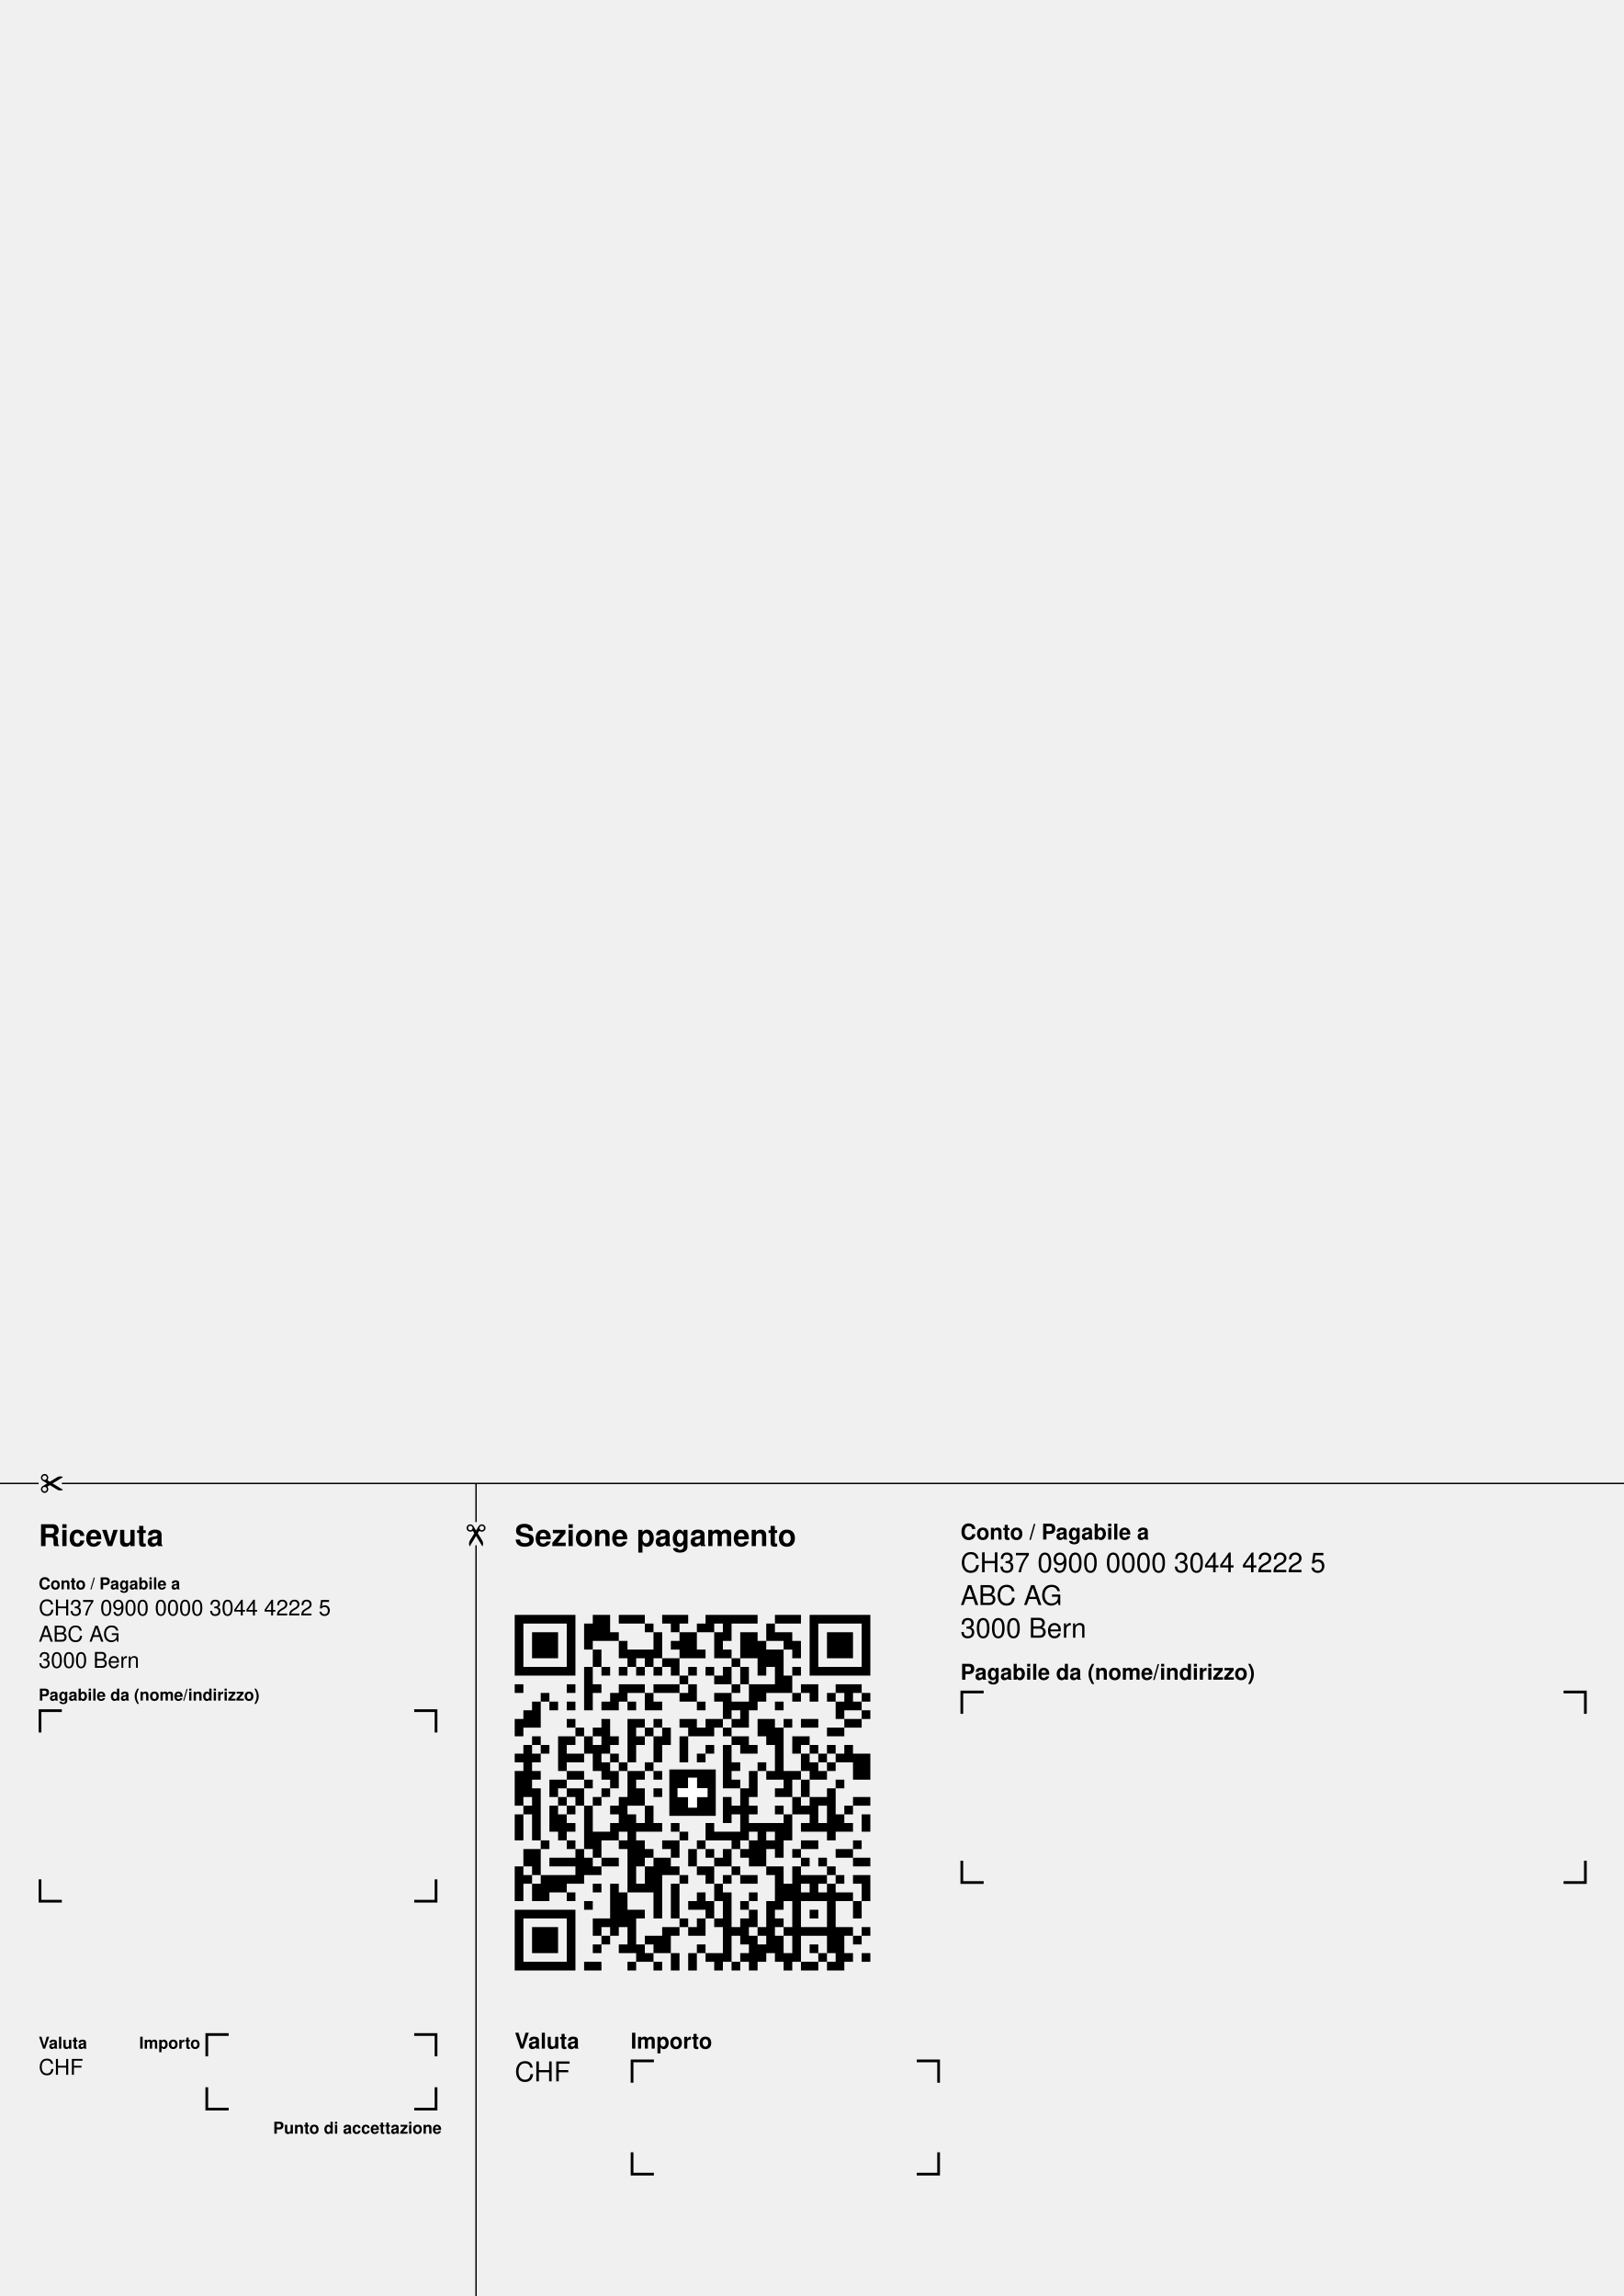
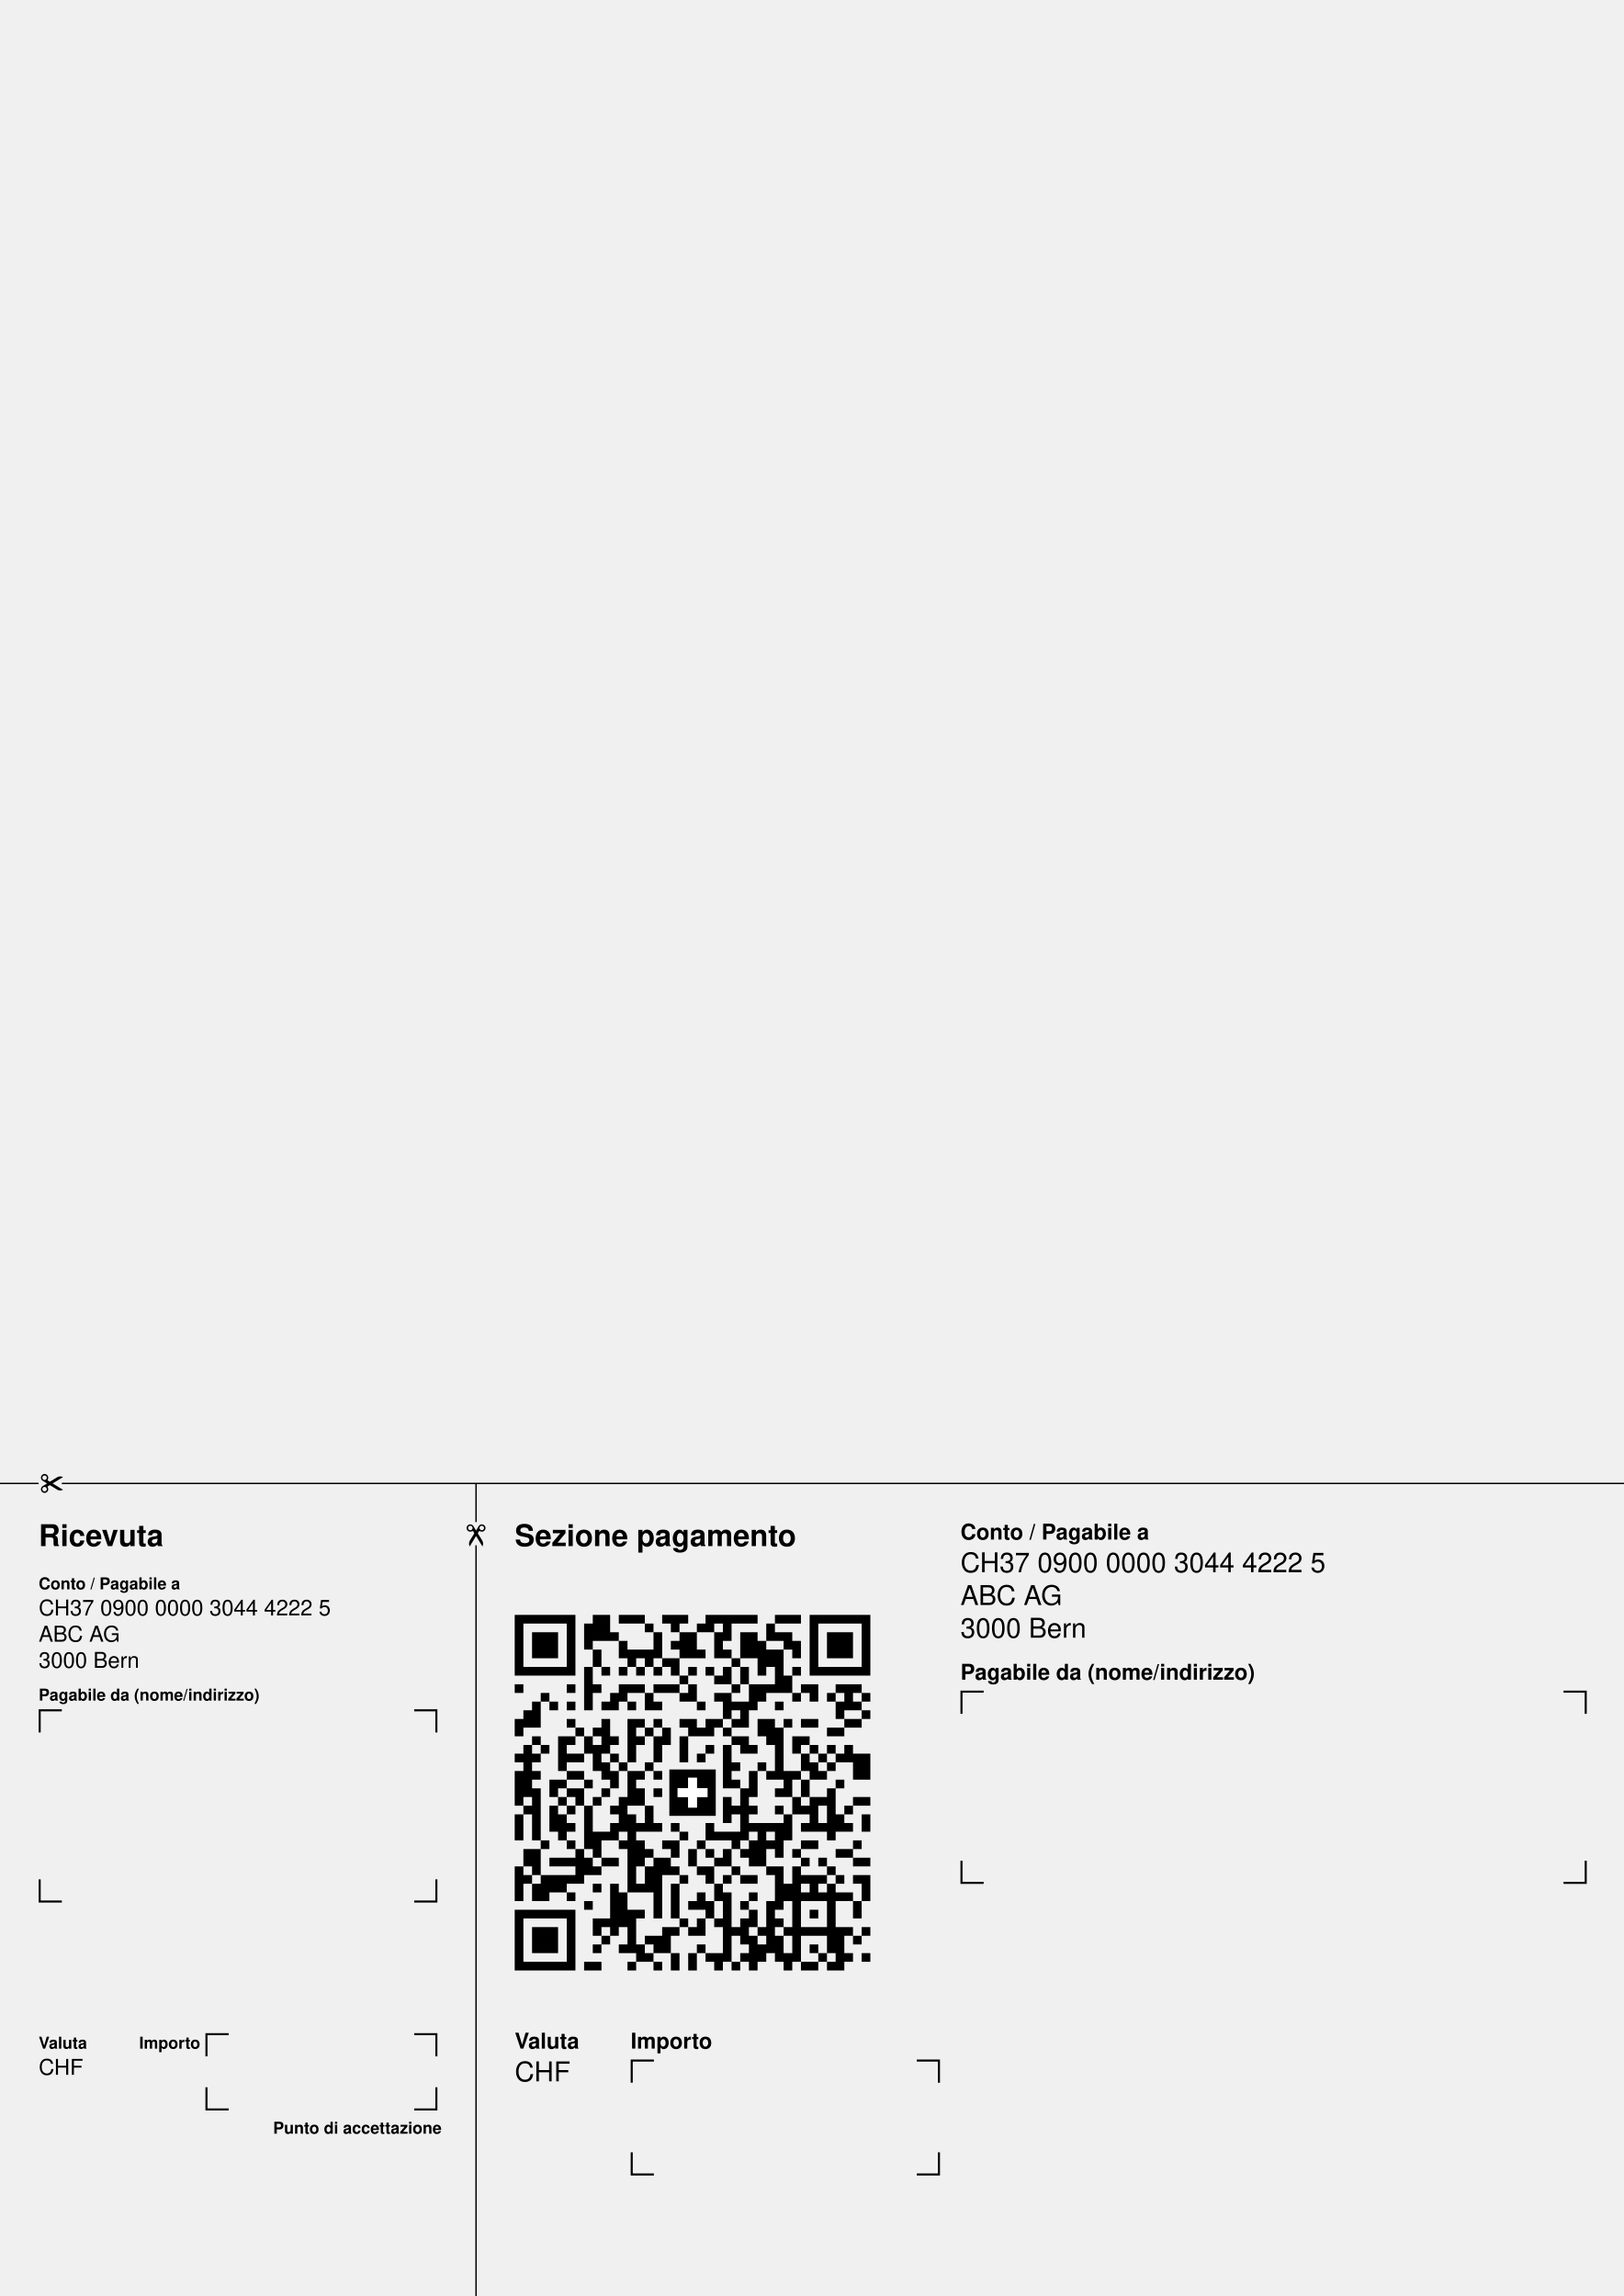
<svg xmlns="http://www.w3.org/2000/svg" width="210mm" height="297mm" version="1.1" viewBox="0 0 595.276 841.89">
  <g font-family="Helvetica,Arial" transform="translate(0 841.89)">
    <g transform="translate(188.702 -119.367) scale(3.18)">
      <path d="M0,-41h7v1h-7zm9,0h2v3h-2zm3,0h3v1h-3zm5,0h3v1h-3zm5,0h6v1h-6zm8,0h3v1h-3z m4,0h7v1h-7zm-34,1h1v6h-1zm6,0h1v6h-1zm2,0h1v3h-1zm7,0h1v1h-1zm3,0h1v1h-1z m3,0h2v1h-2zm3,0h1v2h-1zm5,0h1v2h-1zm5,0h1v6h-1zm6,0h1v6h-1zm-38,1h3v3h-3z m9,0h1v1h-1zm5,0h1v3h-1zm3,0h2v3h-2zm4,0h1v3h-1zm3,0h2v3h-2zm4,0h2v1h-2z m6,0h3v3h-3zm-24,1h1v2h-1zm6,0h1v1h-1zm10,0h1v4h-1zm3,0h2v1h-2zm-22,1h1v2h-1z m4,0h3v1h-3zm8,0h1v1h-1zm3,0h1v1h-1zm5,0h2v2h-2zm3,0h1v1h-1zm-19,1h1v1h-1z m2,0h1v1h-1zm2,0h2v1h-2zm8,0h1v1h-1zm-24,1h5v1h-5zm7,0h1v5h-1zm2,0h1v1h-1z m2,0h1v1h-1zm2,0h1v1h-1zm2,0h1v1h-1zm2,0h1v1h-1zm2,0h1v1h-1zm2,0h1v1h-1z m2,0h1v2h-1zm2,0h1v2h-1zm4,0h1v3h-1zm2,0h1v1h-1zm3,0h5v1h-5zm-16,1h1v1h-1z m4,0h1v1h-1zm8,0h1v2h-1zm-31,1h1v1h-1zm6,0h1v1h-1zm3,0h1v1h-1zm3,0h3v1h-3z m4,0h3v1h-3zm4,0h1v2h-1zm5,0h1v1h-1zm2,0h2v2h-2zm2,0h1v1h-1zm4,0h2v1h-2z m4,0h3v1h-3zm-34,1h1v1h-1zm8,0h2v1h-2zm4,0h1v2h-1zm4,0h1v1h-1zm4,0h2v1h-2z m9,0h1v1h-1zm2,0h1v1h-1zm2,0h1v1h-1zm2,0h1v2h-1zm2,0h1v1h-1zm-38,1h1v3h-1z m2,0h1v1h-1zm2,0h1v1h-1zm4,0h2v1h-2zm3,0h1v1h-1zm3,0h1v1h-1zm5,0h1v1h-1z m3,0h4v1h-4zm6,0h1v1h-1zm7,0h1v2h-1zm2,0h1v1h-1zm-38,1h1v2h-1zm23,0h1v1h-1z m2,0h1v2h-1zm14,0h1v1h-1zm-40,1h1v2h-1zm6,0h1v1h-1zm4,0h1v4h-1zm3,0h1v5h-1z m1,0h1v1h-1zm2,0h1v1h-1zm3,0h2v1h-2zm3,0h2v1h-2zm3,0h1v1h-1zm3,0h2v2h-2z m3,0h1v1h-1zm2,0h2v1h-2zm5,0h2v1h-2zm-31,1h1v1h-1zm2,0h1v1h-1zm6,0h1v1h-1z m2,0h1v2h-1zm3,0h3v1h-3zm4,0h1v1h-1zm6,0h1v6h-1zm6,0h2v1h-2zm-34,1h1v1h-1z m3,-0h1v4h-1zm1,0h1v1h-1zm2,0h1v2h-1zm3,0h1v1h-1zm3,0h1v1h-1zm2,0h1v3h-1z m3,0h1v3h-1zm6,0h2v1h-2zm4,0h1v1h-1zm3,0h2v1h-2zm-31,1h1v6h-1zm2,0h1v1h-1z m6,-0h1v3h-1zm13,0h1v1h-1zm2,0h1v5h-1zm2,0h2v1h-2zm6,0h1v1h-1zm2,0h1v1h-1z m2,0h1v1h-1zm2,0h1v2h-1zm-38,1h1v1h-1zm2,0h1v1h-1zm4,0h2v1h-2zm5,0h1v1h-1z m10,0h1v1h-1zm12,-0h1v2h-1zm2,0h1v1h-1zm2,0h1v1h-1zm2,0h2v3h-2zm-29,1h1v2h-1z m2,-0h1v1h-1zm3,0h1v1h-1zm10,0h1v1h-1zm3,0h1v1h-1zm6,0h1v2h-1zm2,-0h1v1h-1z m-36,1h1v4h-1zm2,0h1v1h-1zm4,0h2v1h-2zm5,0h1v2h-1zm2,-0h1v4h-1zm1,0h1v1h-1z m2,0h1v1h-1zm11,-0h1v3h-1zm2,0h1v1h-1zm2,-0h1v3h-1zm1,0h1v1h-1zm3,0h1v1h-1z m-31,1h2v1h-2zm4,0h1v1h-1zm17,0h1v1h-1zm8,-0h1v2h-1zm4,0h1v1h-1zm-35,1h1v6h-1z m2,-0h1v1h-1zm2,0h2v1h-2zm4,0h1v1h-1zm4,0h1v2h-1zm2,0h1v1h-1zm10,0h1v6h-1z m4,-0h1v1h-1zm6,0h1v6h-1zm-31,1h1v1h-1zm2,0h1v1h-1zm2,0h1v1h-1zm3,0h1v4h-1z m12,0h1v3h-1zm8,0h1v2h-1zm2,0h1v4h-1zm1,0h1v1h-1zm4,0h2v1h-2zm-38,1h1v1h-1z m3,0h1v3h-1zm2,0h1v1h-1zm2,0h1v5h-1zm3,0h1v1h-1zm4,0h1v3h-1zm10,0h1v1h-1z m2,0h1v1h-1zm3,0h1v1h-1zm3,0h1v1h-1zm5,0h1v1h-1zm-38,1h1v3h-1zm5,0h1v3h-1z m8,0h1v9h-1zm18,0h1v3h-1zm6,0h1v2h-1zm3,0h1v2h-1zm-34,1h1v1h-1zm5,0h1v2h-1z m3,0h1v1h-1zm2,0h1v1h-1zm2,0h1v1h-1zm4,0h1v2h-1zm5,0h4v1h-4zm6,0h1v1h-1z m2,0h1v1h-1zm3,0h1v1h-1zm-29,1h1v3h-1zm1,0h1v1h-1zm9,0h1v1h-1zm4,0h3v1h-3z m5,0h1v4h-1zm2,0h1v3h-1zm-27,1h1v1h-1zm3,0h1v1h-1zm6,0h1v1h-1zm2,0h1v3h-1z m3,0h2v1h-2zm4,0h1v1h-1zm4,0h1v1h-1zm2,0h1v3h-1zm2,0h1v1h-1zm4,0h2v1h-2z m6,0h1v1h-1zm-38,1h2v2h-2zm6,0h1v4h-1zm8,0h1v1h-1zm3,0h1v1h-1zm2,0h1v2h-1z m2,0h1v1h-1zm2,0h1v2h-1zm2,0h1v1h-1zm6,0h1v1h-1zm5,0h2v1h-2zm-33,1h3v1h-3z m4,0h1v2h-1zm2,0h2v1h-2zm6,0h1v7h-1zm1,0h1v2h-1zm6,0h1v1h-1zm10,0h1v1h-1z m2,0h1v1h-1zm4,0h2v1h-2zm-39,1h1v4h-1zm2,0h1v1h-1zm7,0h1v1h-1zm6,0h1v3h-1z m3,0h1v1h-1zm3,0h2v1h-2zm4,0h1v1h-1zm4,0h2v1h-2zm3,0h1v11h-1zm4,0h1v1h-1z m-35,1h1v1h-1zm2,0h3v2h-3zm3,0h1v1h-1zm13,0h1v1h-1zm3,0h1v1h-1zm2,0h1v1h-1z m2,0h2v1h-2zm4,0h1v4h-1zm3,-0h3v1h-3zm4,0h1v1h-1zm2,0h2v1h-2zm-37,1h1v2h-1z m7,0h1v1h-1zm2,0h1v6h-1zm3,-0h1v1h-1zm4,0h1v4h-1zm5,-0h1v2h-1zm8,0h1v2h-1z m3,0h1v2h-1zm2,0h1v8h-1zm4,0h1v2h-1zm-37,1h1v1h-1zm3,0h1v1h-1zm6,0h1v4h-1z m9,0h1v2h-1zm3,0h1v8h-1zm3,0h1v1h-1zm6,0h1v1h-1zm2,0h1v1h-1zm2,0h2v1h-2z m-29,1h1v1h-1zm12,0h1v1h-1zm2,0h1v2h-1zm4,0h1v1h-1zm3,0h1v6h-1zm10,0h1v2h-1z m-39,1h7v1h-7zm13,0h1v5h-1zm1,0h1v1h-1zm13,0h1v2h-1zm7,0h1v1h-1zm-34,1h1v6h-1z m6,0h1v6h-1zm3,-0h2v1h-2zm10,0h1v1h-1zm2,0h1v2h-1zm2,-0h1v1h-1zm3,0h1v3h-1z m4,-0h1v1h-1zm-28,1h3v3h-3zm7,-0h1v1h-1zm8,0h1v3h-1zm1,-0h1v1h-1zm2,0h1v1h-1z m5,0h1v1h-1zm3,0h1v1h-1zm3,0h1v1h-1zm2,0h3v1h-3zm4,0h1v5h-1zm1,0h1v1h-1z m2,0h1v1h-1zm-30,1h1v1h-1zm5,0h2v1h-2zm12,0h1v4h-1zm3,0h1v3h-1zm9,0h1v1h-1z m-30,1h1v1h-1zm3,0h1v1h-1zm2,0h1v2h-1zm2,0h1v1h-1zm5,0h1v1h-1zm7,0h1v2h-1z m6,0h1v1h-1zm-19,1h1v1h-1zm3,0h1v2h-1zm2,0h1v2h-1zm2,0h2v1h-2zm4,0h1v1h-1z m5,0h1v2h-1zm4,0h1v1h-1zm3,0h1v1h-1zm2,0h1v1h-1zm-39,1h5v1h-5zm7,0h2v1h-2z m5,0h1v1h-1zm3,0h1v1h-1zm7,0h1v1h-1zm2,0h1v1h-1zm8,0h2v1h-2zm3,0h1v1h-1z" fill="#000000" />
    </g>
    <g transform="translate(188.702 -119.367)">
      <path d="M56.693,-73.701h17.008v17.008h-17.008z" fill="#000000" />
      <path d="M63.543,-70.709h3.307v11.024h-3.307zm-3.858,3.858h11.024v3.307h-11.024z" fill="#ffffff" />
    </g>
    <g transform="translate(188.702 -0)">
      <text x="0" y="-274.976" font-size="11" font-weight="bold">Sezione pagamento</text>
      <text x="0" y="-90.709" font-size="8" font-weight="bold">Valuta</text>
      <text x="0" y="-78.709" font-size="10">CHF</text>
    </g>
    <g transform="translate(231.222 -0)">
      <text x="0" y="-90.709" font-size="8" font-weight="bold">Importo</text>
-       <path d="M0.5,-52.693l0,8.004l8.004,0m96.378,0l8.004,0l0,-8.004m0,-25.512l0,-8.004l-8.004,0m-96.378,0l-8.004,0l0,8.004" stroke="#000000" fill="none" />
+       <path d="M0.375,-52.693l0,8.129l8.129,0m96.378,0l8.129,0l0,-8.129m0,-25.512l0,-8.129l-8.129,0m-96.378,0l-8.129,0l0,8.129" stroke="#000000" stroke-width="0.75" fill="none" />
    </g>
    <g transform="translate(352.12 -0)">
      <text x="0" y="-277.376" font-size="8" font-weight="bold">Conto / Pagabile a</text>
      <text x="0" y="-265.376" font-size="10">CH37 0900 0000 3044 4222 5</text>
      <text x="0" y="-253.376" font-size="10">ABC AG</text>
      <text x="0" y="-241.376" font-size="10">3000 Bern</text>
      <text x="0" y="-225.976" font-size="8" font-weight="bold">Pagabile da (nome/indirizzo)</text>
-       <path d="M0.5,-159.614l0,8.004l8.004,0m212.598,0l8.004,0l0,-8.004m0,-53.858l0,-8.004l-8.004,0m-212.598,0l-8.004,0l0,8.004" stroke="#000000" fill="none" />
+       <path d="M0.375,-159.614l0,8.129l8.129,0m212.598,0l8.129,0l0,-8.129m0,-53.858l0,-8.129l-8.129,0m-212.598,0l-8.129,0l0,8.129" stroke="#000000" stroke-width="0.75" fill="none" />
    </g>
    <g transform="translate(14.173 -0)">
      <text x="0" y="-274.976" font-size="11" font-weight="bold">Ricevuta</text>
      <text x="0" y="-259.134" font-size="6" font-weight="bold">Conto / Pagabile a</text>
      <text x="0" y="-249.534" font-size="8">CH37 0900 0000 3044 4222 5</text>
      <text x="0" y="-239.934" font-size="8">ABC AG</text>
      <text x="0" y="-230.334" font-size="8">3000 Bern</text>
      <text x="0" y="-218.334" font-size="6" font-weight="bold">Pagabile da (nome/indirizzo)</text>
-       <path d="M0.5,-152.772l0,8.004l8.004,0m129.175,0l8.004,0l0,-8.004m0,-53.858l0,-8.004l-8.004,0m-129.175,0l-8.004,0l0,8.004" stroke="#000000" fill="none" />
+       <path d="M0.375,-152.772l0,8.129l8.129,0m129.175,0l8.129,0l0,-8.129m0,-53.858l0,-8.129l-8.129,0m-129.175,0l-8.129,0l0,8.129" stroke="#000000" stroke-width="0.75" fill="none" />
      <text x="0" y="-90.709" font-size="6" font-weight="bold">Valuta</text>
      <text x="0" y="-81.109" font-size="8">CHF</text>
    </g>
    <g transform="translate(51.024 -0)">
      <text x="0" y="-90.709" font-size="6" font-weight="bold">Importo</text>
    </g>
-     <path d="M75.817,-76.535l0,8.004l8.004,0m68.031,0l8.004,0l0,-8.004m0,-11.339l0,-8.004l-8.004,0m-68.031,0l-8.004,0l0,8.004" stroke="#000000" fill="none" />
+     <path d="M75.692,-76.535l0,8.129l8.129,0m68.031,0l8.129,0l0,-8.129m0,-11.339l0,-8.129l-8.129,0m-68.031,0l-8.129,0l0,8.129" stroke="#000000" stroke-width="0.75" fill="none" />
    <text x="100.122" y="-59.528" font-size="6" font-weight="bold">Punto di accettazione</text>
    <path d="M174.529,-0l0,-275.272m0,-8.504l0,-14.173m-174.529,0l14.173,0m8.504,0l573.222,0" stroke="#000000" stroke-width="0.5" fill="none" />
    <g transform="translate(171.468 -274.847) scale(0.006)">
      <path d="M131.754,-359.388c-33.041,54.539,-52.384,110.154,-52.384,192.144c0,62.702,15.27,120.654,41.122,167.596l567.598,-926.232c10.25,-16.724,34.279,-23.091,63.969,-5.805c33.06,19.242,71.495,30.268,112.507,30.268 c123.676,0,223.937,-100.261,223.937,-223.937c0,-123.676,-100.261,-223.937,-223.937,-223.937c-76.348,0,-143.773,38.208,-184.195,96.548l-548.617,893.353zm728.561,-904.861c75.929,0,137.48,61.551,137.48,137.48 c0,75.929,-61.551,137.48,-137.48,137.48c-75.929,0,-137.48,-61.551,-137.48,-137.48c0,-75.929,61.551,-137.48,137.48,-137.48z" fill="#000000" />
    </g>
    <g transform="translate(177.591 -274.847) scale(-0.006 0.006)">
      <path d="M131.754,-359.388c-33.041,54.539,-52.384,110.154,-52.384,192.144c0,62.702,15.27,120.654,41.122,167.596l567.598,-926.232c10.25,-16.724,34.279,-23.091,63.969,-5.805c33.06,19.242,71.495,30.268,112.507,30.268 c123.676,0,223.937,-100.261,223.937,-223.937c0,-123.676,-100.261,-223.937,-223.937,-223.937c-76.348,0,-143.773,38.208,-184.195,96.548l-548.617,893.353zm728.561,-904.861c75.929,0,137.48,61.551,137.48,137.48 c0,75.929,-61.551,137.48,-137.48,137.48c-75.929,0,-137.48,-61.551,-137.48,-137.48c0,-75.929,61.551,-137.48,137.48,-137.48z" fill="#000000" />
    </g>
    <g transform="translate(23.102 -294.888) rotate(-90) scale(0.006)">
      <path d="M131.754,-359.388c-33.041,54.539,-52.384,110.154,-52.384,192.144c0,62.702,15.27,120.654,41.122,167.596l567.598,-926.232c10.25,-16.724,34.279,-23.091,63.969,-5.805c33.06,19.242,71.495,30.268,112.507,30.268 c123.676,0,223.937,-100.261,223.937,-223.937c0,-123.676,-100.261,-223.937,-223.937,-223.937c-76.348,0,-143.773,38.208,-184.195,96.548l-548.617,893.353zm728.561,-904.861c75.929,0,137.48,61.551,137.48,137.48 c0,75.929,-61.551,137.48,-137.48,137.48c-75.929,0,-137.48,-61.551,-137.48,-137.48c0,-75.929,61.551,-137.48,137.48,-137.48z" fill="#000000" />
    </g>
    <g transform="translate(23.102 -301.011) rotate(-90) scale(-0.006 0.006)">
      <path d="M131.754,-359.388c-33.041,54.539,-52.384,110.154,-52.384,192.144c0,62.702,15.27,120.654,41.122,167.596l567.598,-926.232c10.25,-16.724,34.279,-23.091,63.969,-5.805c33.06,19.242,71.495,30.268,112.507,30.268 c123.676,0,223.937,-100.261,223.937,-223.937c0,-123.676,-100.261,-223.937,-223.937,-223.937c-76.348,0,-143.773,38.208,-184.195,96.548l-548.617,893.353zm728.561,-904.861c75.929,0,137.48,61.551,137.48,137.48 c0,75.929,-61.551,137.48,-137.48,137.48c-75.929,0,-137.48,-61.551,-137.48,-137.48c0,-75.929,61.551,-137.48,137.48,-137.48z" fill="#000000" />
    </g>
  </g>
</svg>
